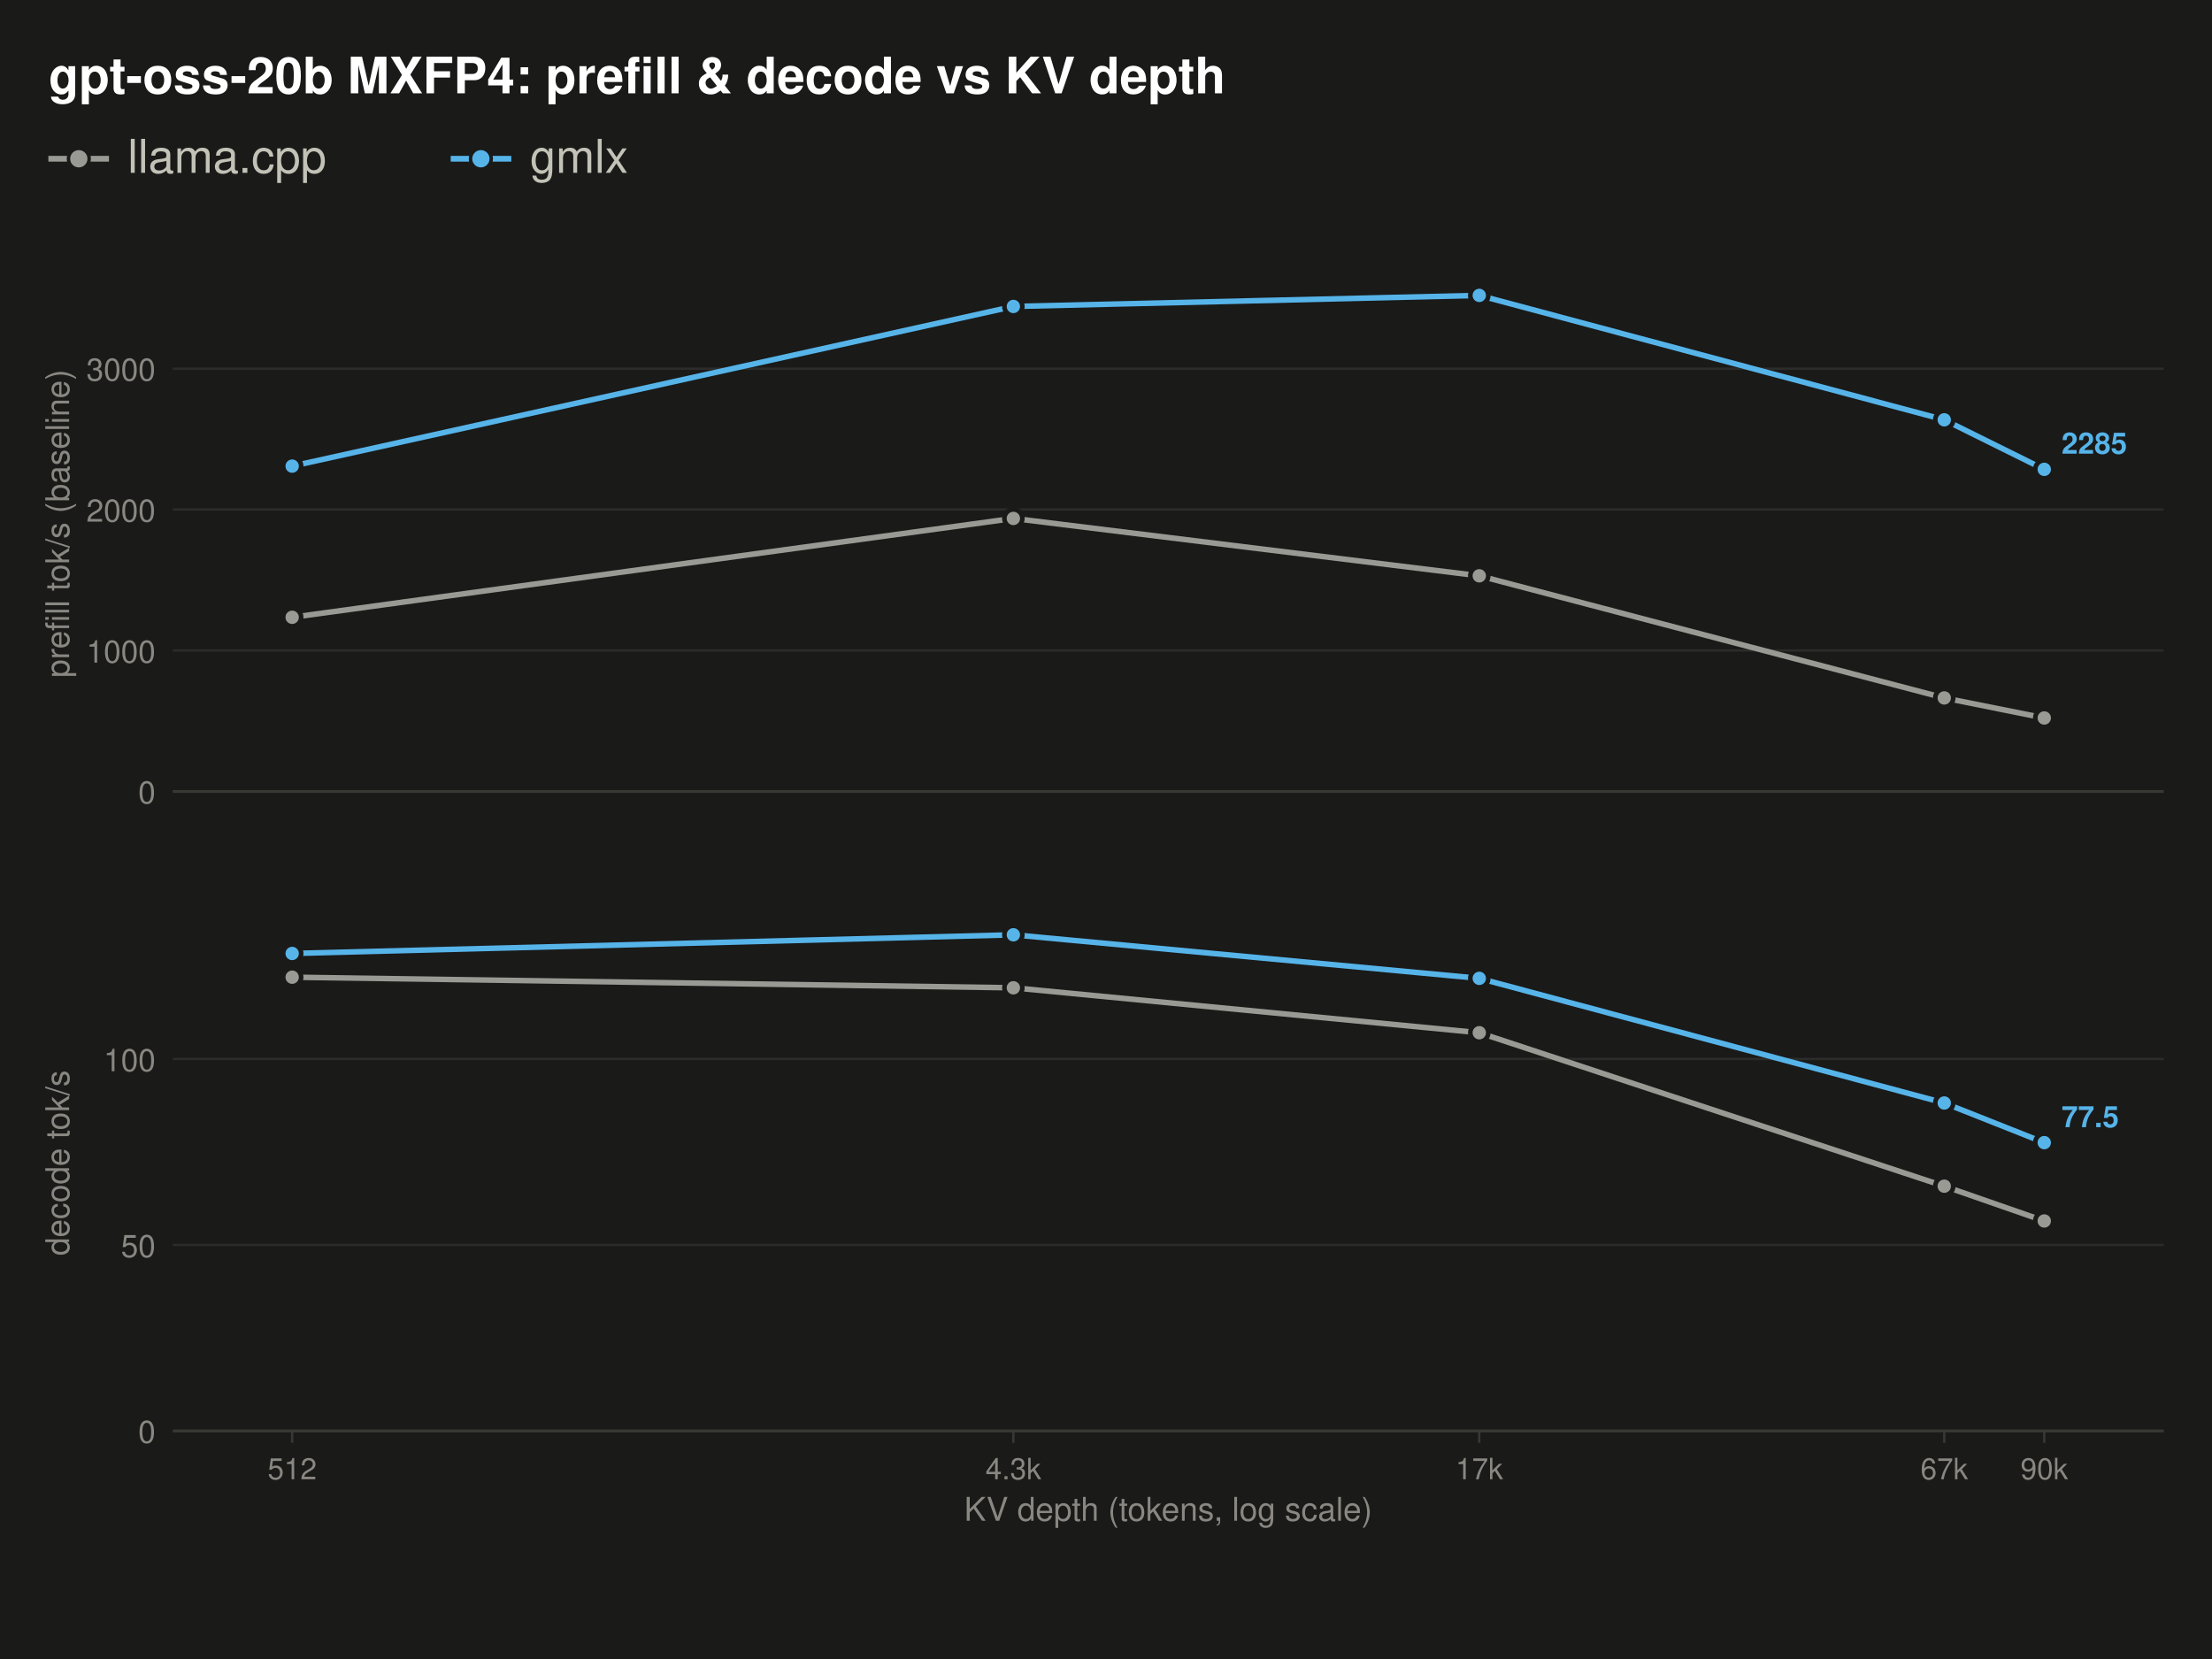
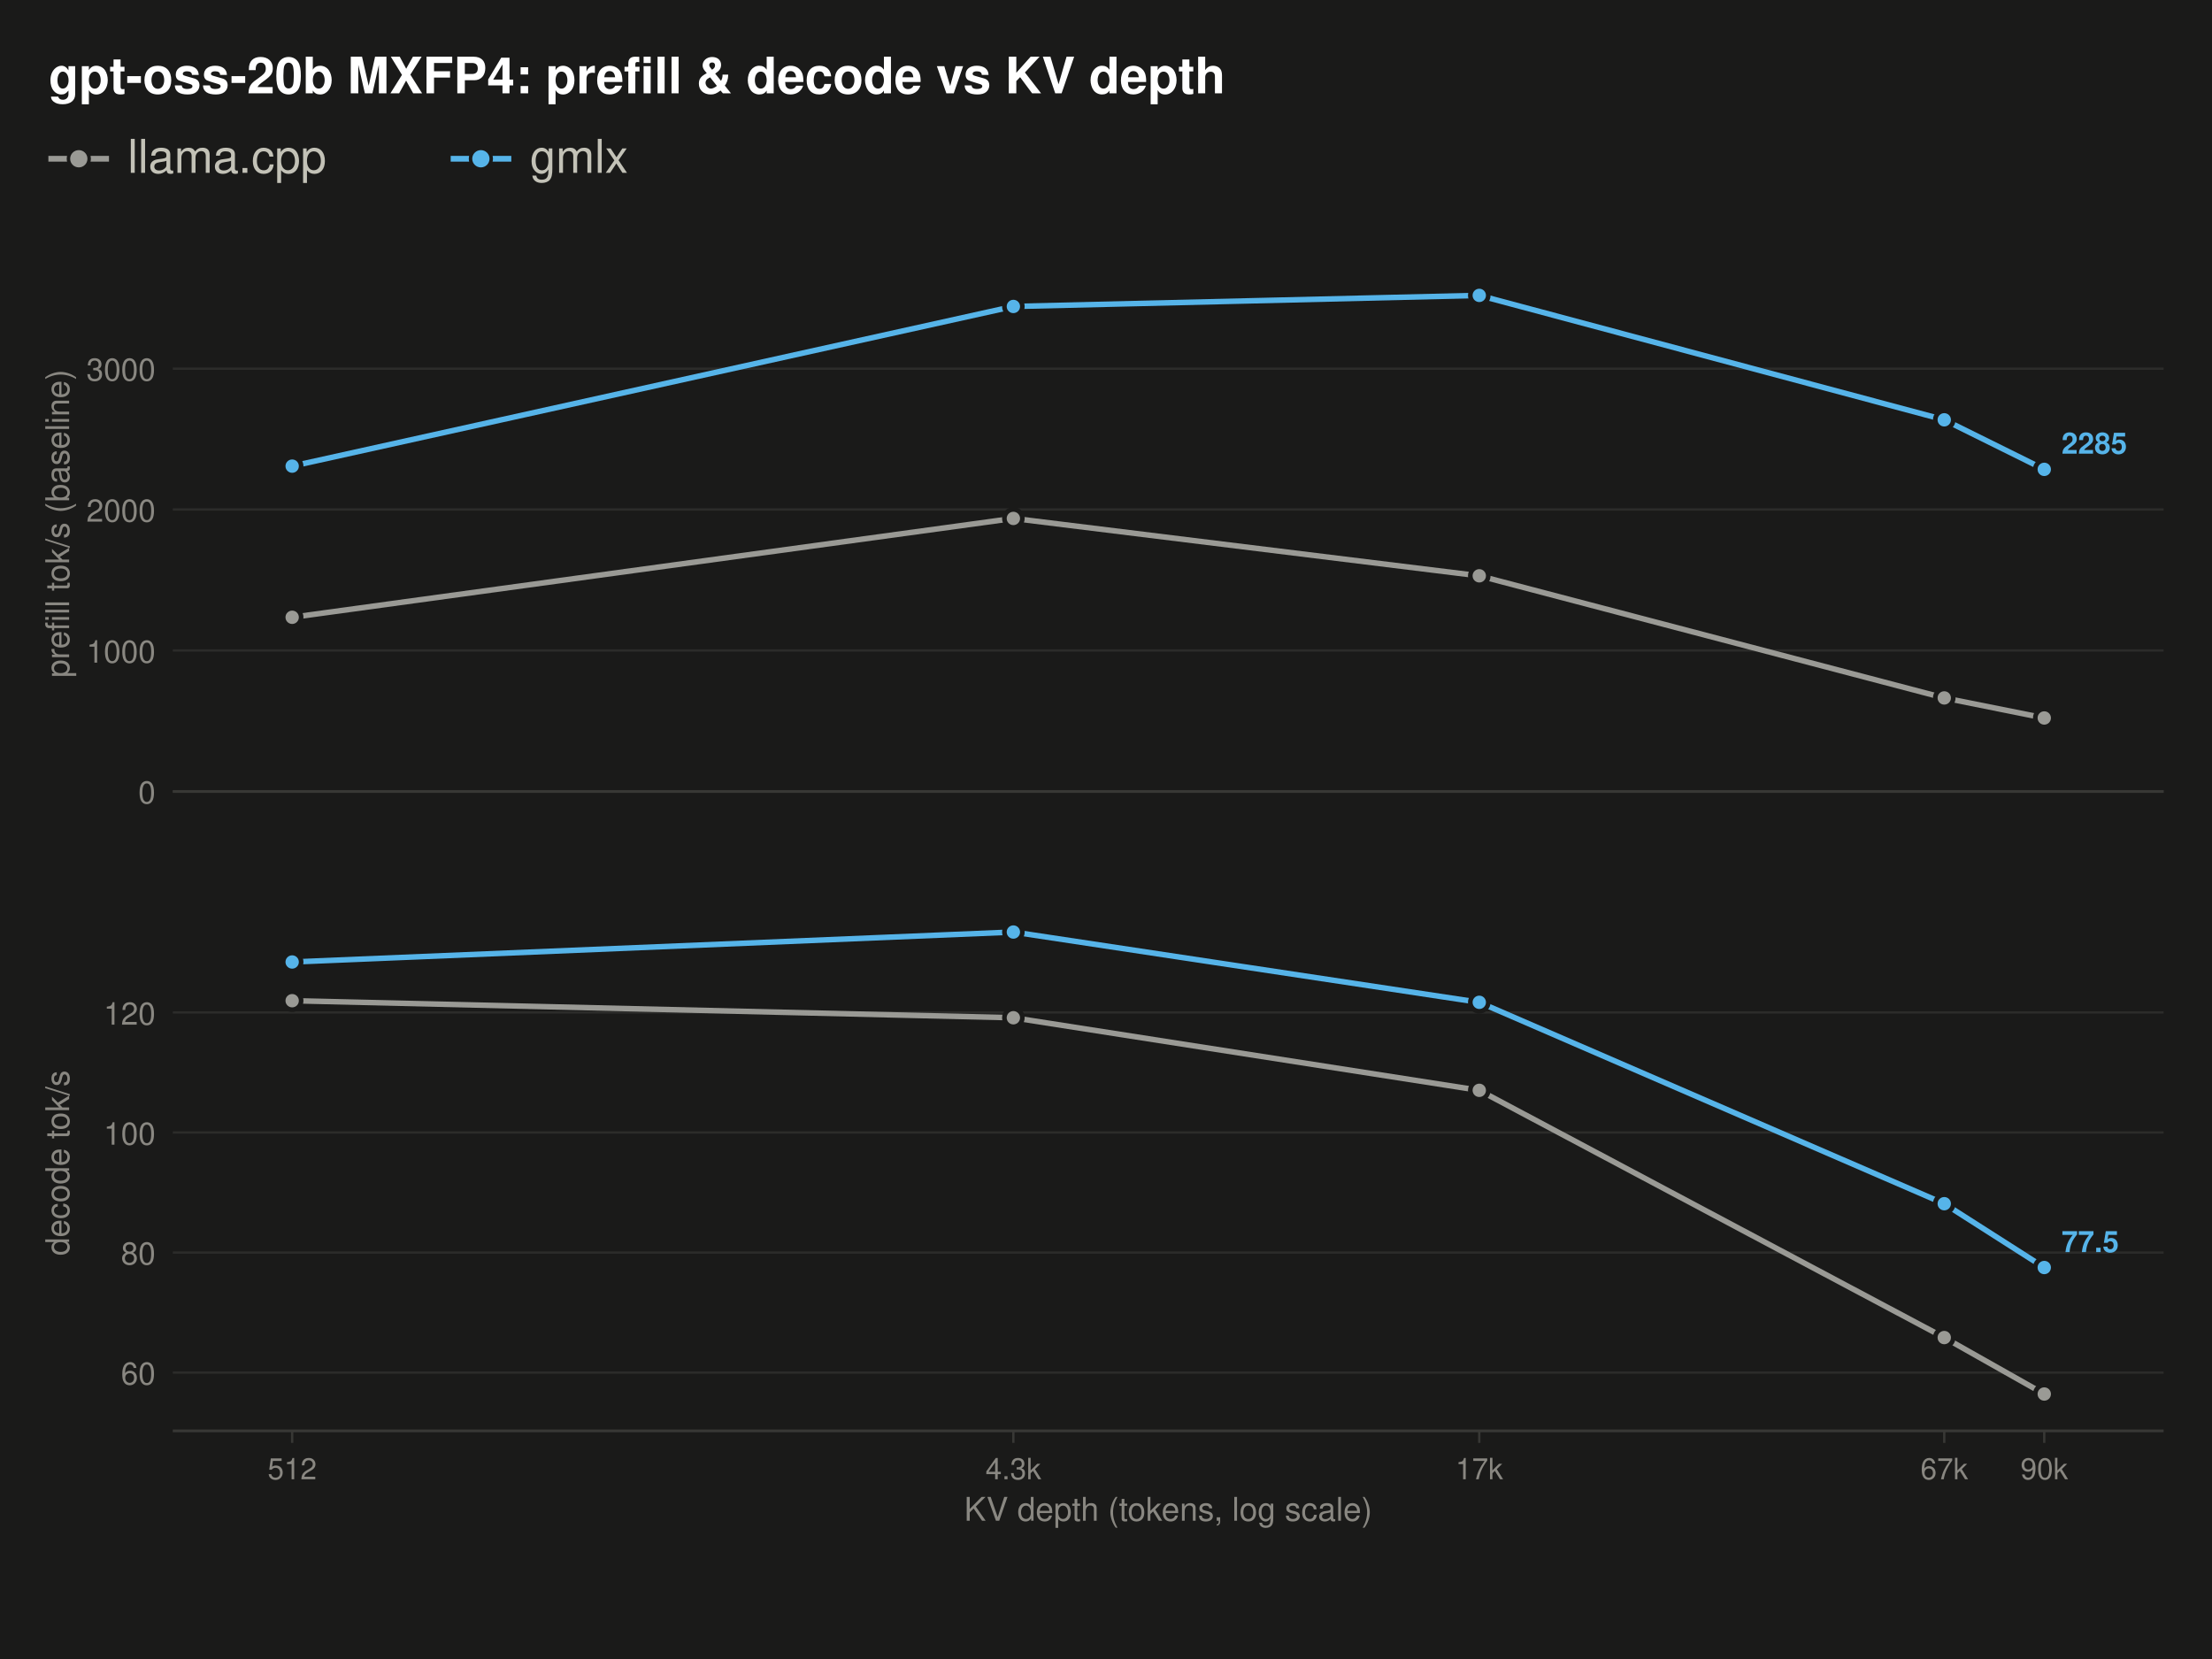
<svg xmlns="http://www.w3.org/2000/svg" width="960" height="720" viewBox="0 0 960 720" font-family="system-ui, -apple-system, 'Segoe UI', Helvetica, Arial, sans-serif">
  <rect x="0" y="0" width="960" height="720" fill="#1a1a19" />
  <text x="21.0" y="40.5" font-size="21.8" fill="#ffffff" font-weight="600">gpt-oss-20b MXFP4: prefill &amp; decode vs KV depth</text>
  <line x1="21.0" y1="68.9" x2="47.3" y2="68.9" stroke="#9a9a95" stroke-width="2.5" />
  <circle cx="34.2" cy="68.9" r="4.5" fill="#9a9a95" stroke="#1a1a19" stroke-width="1.5" />
  <text x="55.4" y="75.0" font-size="20.2" fill="#c3c2b7">llama.cpp</text>
  <line x1="195.6" y1="68.9" x2="221.9" y2="68.9" stroke="#56b4e9" stroke-width="2.5" />
  <circle cx="208.7" cy="68.9" r="4.5" fill="#56b4e9" stroke="#1a1a19" stroke-width="1.5" />
  <text x="230.0" y="75.0" font-size="20.2" fill="#c3c2b7">gmlx</text>
  <line x1="75.0" y1="343.5" x2="939.0" y2="343.5" stroke="#2c2c2a" stroke-width="1.0" />
  <text x="67.5" y="348.7" font-size="13.5" fill="#898781" text-anchor="end" style="font-variant-numeric: tabular-nums">0</text>
  <line x1="75.0" y1="282.3" x2="939.0" y2="282.3" stroke="#2c2c2a" stroke-width="1.0" />
  <text x="67.5" y="287.6" font-size="13.5" fill="#898781" text-anchor="end" style="font-variant-numeric: tabular-nums">1000</text>
  <line x1="75.0" y1="221.1" x2="939.0" y2="221.1" stroke="#2c2c2a" stroke-width="1.0" />
  <text x="67.5" y="226.4" font-size="13.5" fill="#898781" text-anchor="end" style="font-variant-numeric: tabular-nums">2000</text>
  <line x1="75.0" y1="160.0" x2="939.0" y2="160.0" stroke="#2c2c2a" stroke-width="1.0" />
  <text x="67.5" y="165.2" font-size="13.5" fill="#898781" text-anchor="end" style="font-variant-numeric: tabular-nums">3000</text>
  <line x1="75.0" y1="343.5" x2="939.0" y2="343.5" stroke="#383835" stroke-width="1.2" />
  <line x1="126.8" y1="343.5" x2="126.8" y2="343.5" stroke="#383835" stroke-width="1.0" />
  <line x1="439.8" y1="343.5" x2="439.8" y2="343.5" stroke="#383835" stroke-width="1.0" />
  <line x1="642.0" y1="343.5" x2="642.0" y2="343.5" stroke="#383835" stroke-width="1.0" />
  <line x1="843.8" y1="343.5" x2="843.8" y2="343.5" stroke="#383835" stroke-width="1.0" />
  <line x1="887.2" y1="343.5" x2="887.2" y2="343.5" stroke="#383835" stroke-width="1.0" />
  <path d="M126.8,267.9 L439.8,225.0 L642.0,249.9 L843.8,302.9 L887.2,311.6" fill="none" stroke="#9a9a95" stroke-width="2.4" stroke-linejoin="round" stroke-linecap="round" />
  <circle cx="126.8" cy="267.9" r="3.9" fill="#9a9a95" stroke="#1a1a19" stroke-width="2.0" />
  <circle cx="439.8" cy="225.0" r="3.9" fill="#9a9a95" stroke="#1a1a19" stroke-width="2.0" />
  <circle cx="642.0" cy="249.9" r="3.9" fill="#9a9a95" stroke="#1a1a19" stroke-width="2.0" />
  <circle cx="843.8" cy="302.9" r="3.9" fill="#9a9a95" stroke="#1a1a19" stroke-width="2.0" />
  <circle cx="887.2" cy="311.6" r="3.9" fill="#9a9a95" stroke="#1a1a19" stroke-width="2.0" />
  <path d="M126.8,202.3 L439.8,133.0 L642.0,128.2 L843.8,182.2 L887.2,203.7" fill="none" stroke="#56b4e9" stroke-width="2.4" stroke-linejoin="round" stroke-linecap="round" />
  <circle cx="126.8" cy="202.3" r="3.9" fill="#56b4e9" stroke="#1a1a19" stroke-width="2.0" />
  <circle cx="439.8" cy="133.0" r="3.9" fill="#56b4e9" stroke="#1a1a19" stroke-width="2.0" />
  <circle cx="642.0" cy="128.2" r="3.9" fill="#56b4e9" stroke="#1a1a19" stroke-width="2.0" />
  <circle cx="843.8" cy="182.2" r="3.9" fill="#56b4e9" stroke="#1a1a19" stroke-width="2.0" />
  <circle cx="887.2" cy="203.7" r="3.9" fill="#56b4e9" stroke="#1a1a19" stroke-width="2.0" />
  <text x="894.7" y="196.9" font-size="12.8" fill="#56b4e9" font-weight="600" style="font-variant-numeric: tabular-nums">2285</text>
  <text x="30.0" y="227.2" font-size="14.2" fill="#898781" text-anchor="middle" transform="rotate(-90.0 30.0 227.2)">prefill tok/s (baseline)</text>
-   <line x1="75.0" y1="621.0" x2="939.0" y2="621.0" stroke="#2c2c2a" stroke-width="1.0" />
-   <text x="67.5" y="626.2" font-size="13.5" fill="#898781" text-anchor="end" style="font-variant-numeric: tabular-nums">0</text>
-   <line x1="75.0" y1="540.3" x2="939.0" y2="540.3" stroke="#2c2c2a" stroke-width="1.0" />
-   <text x="67.5" y="545.6" font-size="13.5" fill="#898781" text-anchor="end" style="font-variant-numeric: tabular-nums">50</text>
-   <line x1="75.0" y1="459.6" x2="939.0" y2="459.6" stroke="#2c2c2a" stroke-width="1.0" />
-   <text x="67.5" y="464.9" font-size="13.5" fill="#898781" text-anchor="end" style="font-variant-numeric: tabular-nums">100</text>
+   <line x1="75.0" y1="595.7" x2="939.0" y2="595.7" stroke="#2c2c2a" stroke-width="1.0" />
+   <text x="67.5" y="600.9" font-size="13.5" fill="#898781" text-anchor="end" style="font-variant-numeric: tabular-nums">60</text>
+   <line x1="75.0" y1="543.6" x2="939.0" y2="543.6" stroke="#2c2c2a" stroke-width="1.0" />
+   <text x="67.5" y="548.8" font-size="13.5" fill="#898781" text-anchor="end" style="font-variant-numeric: tabular-nums">80</text>
+   <line x1="75.0" y1="491.5" x2="939.0" y2="491.5" stroke="#2c2c2a" stroke-width="1.0" />
+   <text x="67.5" y="496.8" font-size="13.5" fill="#898781" text-anchor="end" style="font-variant-numeric: tabular-nums">100</text>
+   <line x1="75.0" y1="439.4" x2="939.0" y2="439.4" stroke="#2c2c2a" stroke-width="1.0" />
+   <text x="67.5" y="444.7" font-size="13.5" fill="#898781" text-anchor="end" style="font-variant-numeric: tabular-nums">120</text>
  <line x1="75.0" y1="621.0" x2="939.0" y2="621.0" stroke="#383835" stroke-width="1.2" />
  <line x1="126.8" y1="621.0" x2="126.8" y2="626.2" stroke="#383835" stroke-width="1.0" />
  <text x="126.8" y="642.0" font-size="12.8" fill="#898781" text-anchor="middle" style="font-variant-numeric: tabular-nums">512</text>
  <line x1="439.8" y1="621.0" x2="439.8" y2="626.2" stroke="#383835" stroke-width="1.0" />
  <text x="439.8" y="642.0" font-size="12.8" fill="#898781" text-anchor="middle" style="font-variant-numeric: tabular-nums">4.3k</text>
  <line x1="642.0" y1="621.0" x2="642.0" y2="626.2" stroke="#383835" stroke-width="1.0" />
  <text x="642.0" y="642.0" font-size="12.8" fill="#898781" text-anchor="middle" style="font-variant-numeric: tabular-nums">17k</text>
  <line x1="843.8" y1="621.0" x2="843.8" y2="626.2" stroke="#383835" stroke-width="1.0" />
  <text x="843.8" y="642.0" font-size="12.8" fill="#898781" text-anchor="middle" style="font-variant-numeric: tabular-nums">67k</text>
  <line x1="887.2" y1="621.0" x2="887.2" y2="626.2" stroke="#383835" stroke-width="1.0" />
  <text x="887.2" y="642.0" font-size="12.8" fill="#898781" text-anchor="middle" style="font-variant-numeric: tabular-nums">90k</text>
-   <path d="M126.8,424.1 L439.8,428.7 L642.0,448.2 L843.8,514.8 L887.2,529.9" fill="none" stroke="#9a9a95" stroke-width="2.4" stroke-linejoin="round" stroke-linecap="round" />
-   <circle cx="126.8" cy="424.1" r="3.9" fill="#9a9a95" stroke="#1a1a19" stroke-width="2.0" />
-   <circle cx="439.8" cy="428.7" r="3.9" fill="#9a9a95" stroke="#1a1a19" stroke-width="2.0" />
-   <circle cx="642.0" cy="448.2" r="3.9" fill="#9a9a95" stroke="#1a1a19" stroke-width="2.0" />
-   <circle cx="843.8" cy="514.8" r="3.9" fill="#9a9a95" stroke="#1a1a19" stroke-width="2.0" />
-   <circle cx="887.2" cy="529.9" r="3.9" fill="#9a9a95" stroke="#1a1a19" stroke-width="2.0" />
-   <path d="M126.8,413.8 L439.8,405.7 L642.0,424.6 L843.8,478.7 L887.2,495.9" fill="none" stroke="#56b4e9" stroke-width="2.4" stroke-linejoin="round" stroke-linecap="round" />
-   <circle cx="126.8" cy="413.8" r="3.9" fill="#56b4e9" stroke="#1a1a19" stroke-width="2.0" />
-   <circle cx="439.8" cy="405.7" r="3.9" fill="#56b4e9" stroke="#1a1a19" stroke-width="2.0" />
-   <circle cx="642.0" cy="424.6" r="3.9" fill="#56b4e9" stroke="#1a1a19" stroke-width="2.0" />
-   <circle cx="843.8" cy="478.7" r="3.9" fill="#56b4e9" stroke="#1a1a19" stroke-width="2.0" />
-   <circle cx="887.2" cy="495.9" r="3.9" fill="#56b4e9" stroke="#1a1a19" stroke-width="2.0" />
-   <text x="894.7" y="489.2" font-size="12.8" fill="#56b4e9" font-weight="600" style="font-variant-numeric: tabular-nums">77.5</text>
+   <path d="M126.8,434.3 L439.8,441.7 L642.0,473.2 L843.8,580.5 L887.2,605.0" fill="none" stroke="#9a9a95" stroke-width="2.4" stroke-linejoin="round" stroke-linecap="round" />
+   <circle cx="126.8" cy="434.3" r="3.9" fill="#9a9a95" stroke="#1a1a19" stroke-width="2.0" />
+   <circle cx="439.8" cy="441.7" r="3.9" fill="#9a9a95" stroke="#1a1a19" stroke-width="2.0" />
+   <circle cx="642.0" cy="473.2" r="3.9" fill="#9a9a95" stroke="#1a1a19" stroke-width="2.0" />
+   <circle cx="843.8" cy="580.5" r="3.9" fill="#9a9a95" stroke="#1a1a19" stroke-width="2.0" />
+   <circle cx="887.2" cy="605.0" r="3.9" fill="#9a9a95" stroke="#1a1a19" stroke-width="2.0" />
+   <path d="M126.8,417.5 L439.8,404.5 L642.0,435.0 L843.8,522.4 L887.2,550.1" fill="none" stroke="#56b4e9" stroke-width="2.4" stroke-linejoin="round" stroke-linecap="round" />
+   <circle cx="126.8" cy="417.5" r="3.9" fill="#56b4e9" stroke="#1a1a19" stroke-width="2.0" />
+   <circle cx="439.8" cy="404.5" r="3.9" fill="#56b4e9" stroke="#1a1a19" stroke-width="2.0" />
+   <circle cx="642.0" cy="435.0" r="3.9" fill="#56b4e9" stroke="#1a1a19" stroke-width="2.0" />
+   <circle cx="843.8" cy="522.4" r="3.9" fill="#56b4e9" stroke="#1a1a19" stroke-width="2.0" />
+   <circle cx="887.2" cy="550.1" r="3.9" fill="#56b4e9" stroke="#1a1a19" stroke-width="2.0" />
+   <text x="894.7" y="543.4" font-size="12.8" fill="#56b4e9" font-weight="600" style="font-variant-numeric: tabular-nums">77.5</text>
  <text x="30.0" y="504.7" font-size="14.2" fill="#898781" text-anchor="middle" transform="rotate(-90.0 30.0 504.7)">decode tok/s</text>
  <text x="507.0" y="660.0" font-size="14.2" fill="#898781" text-anchor="middle">KV depth (tokens, log scale)</text>
</svg>
